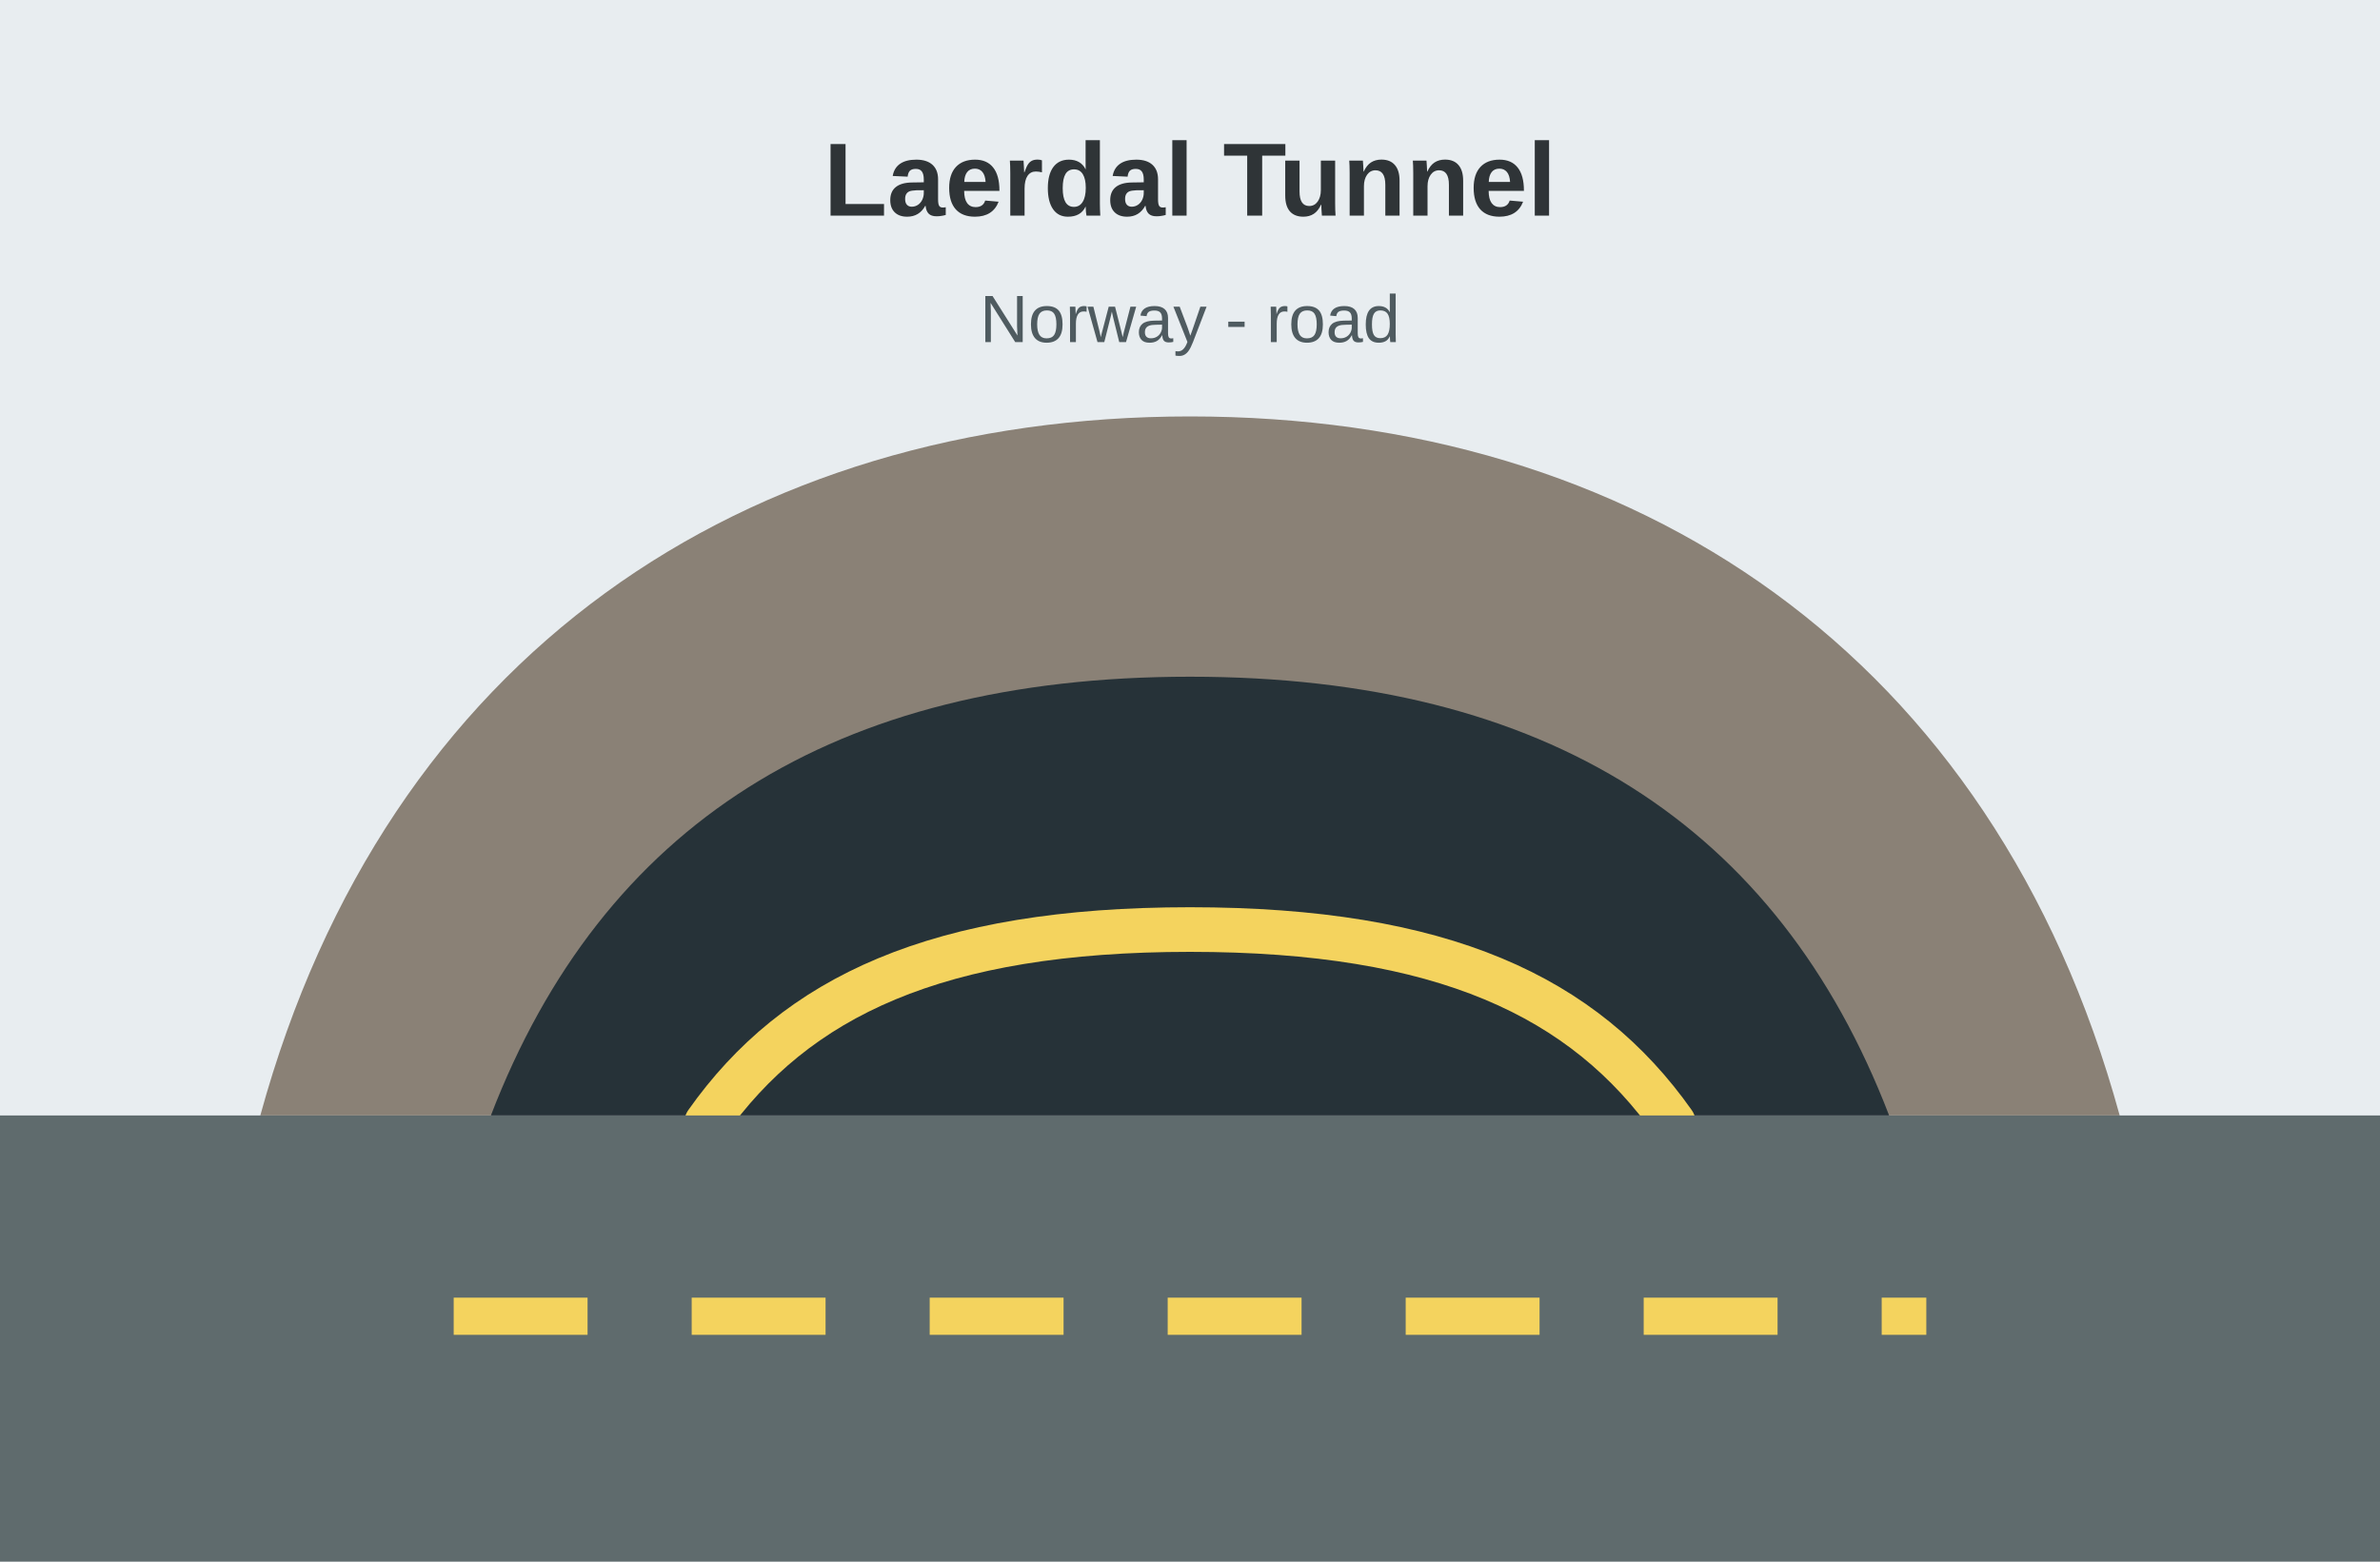
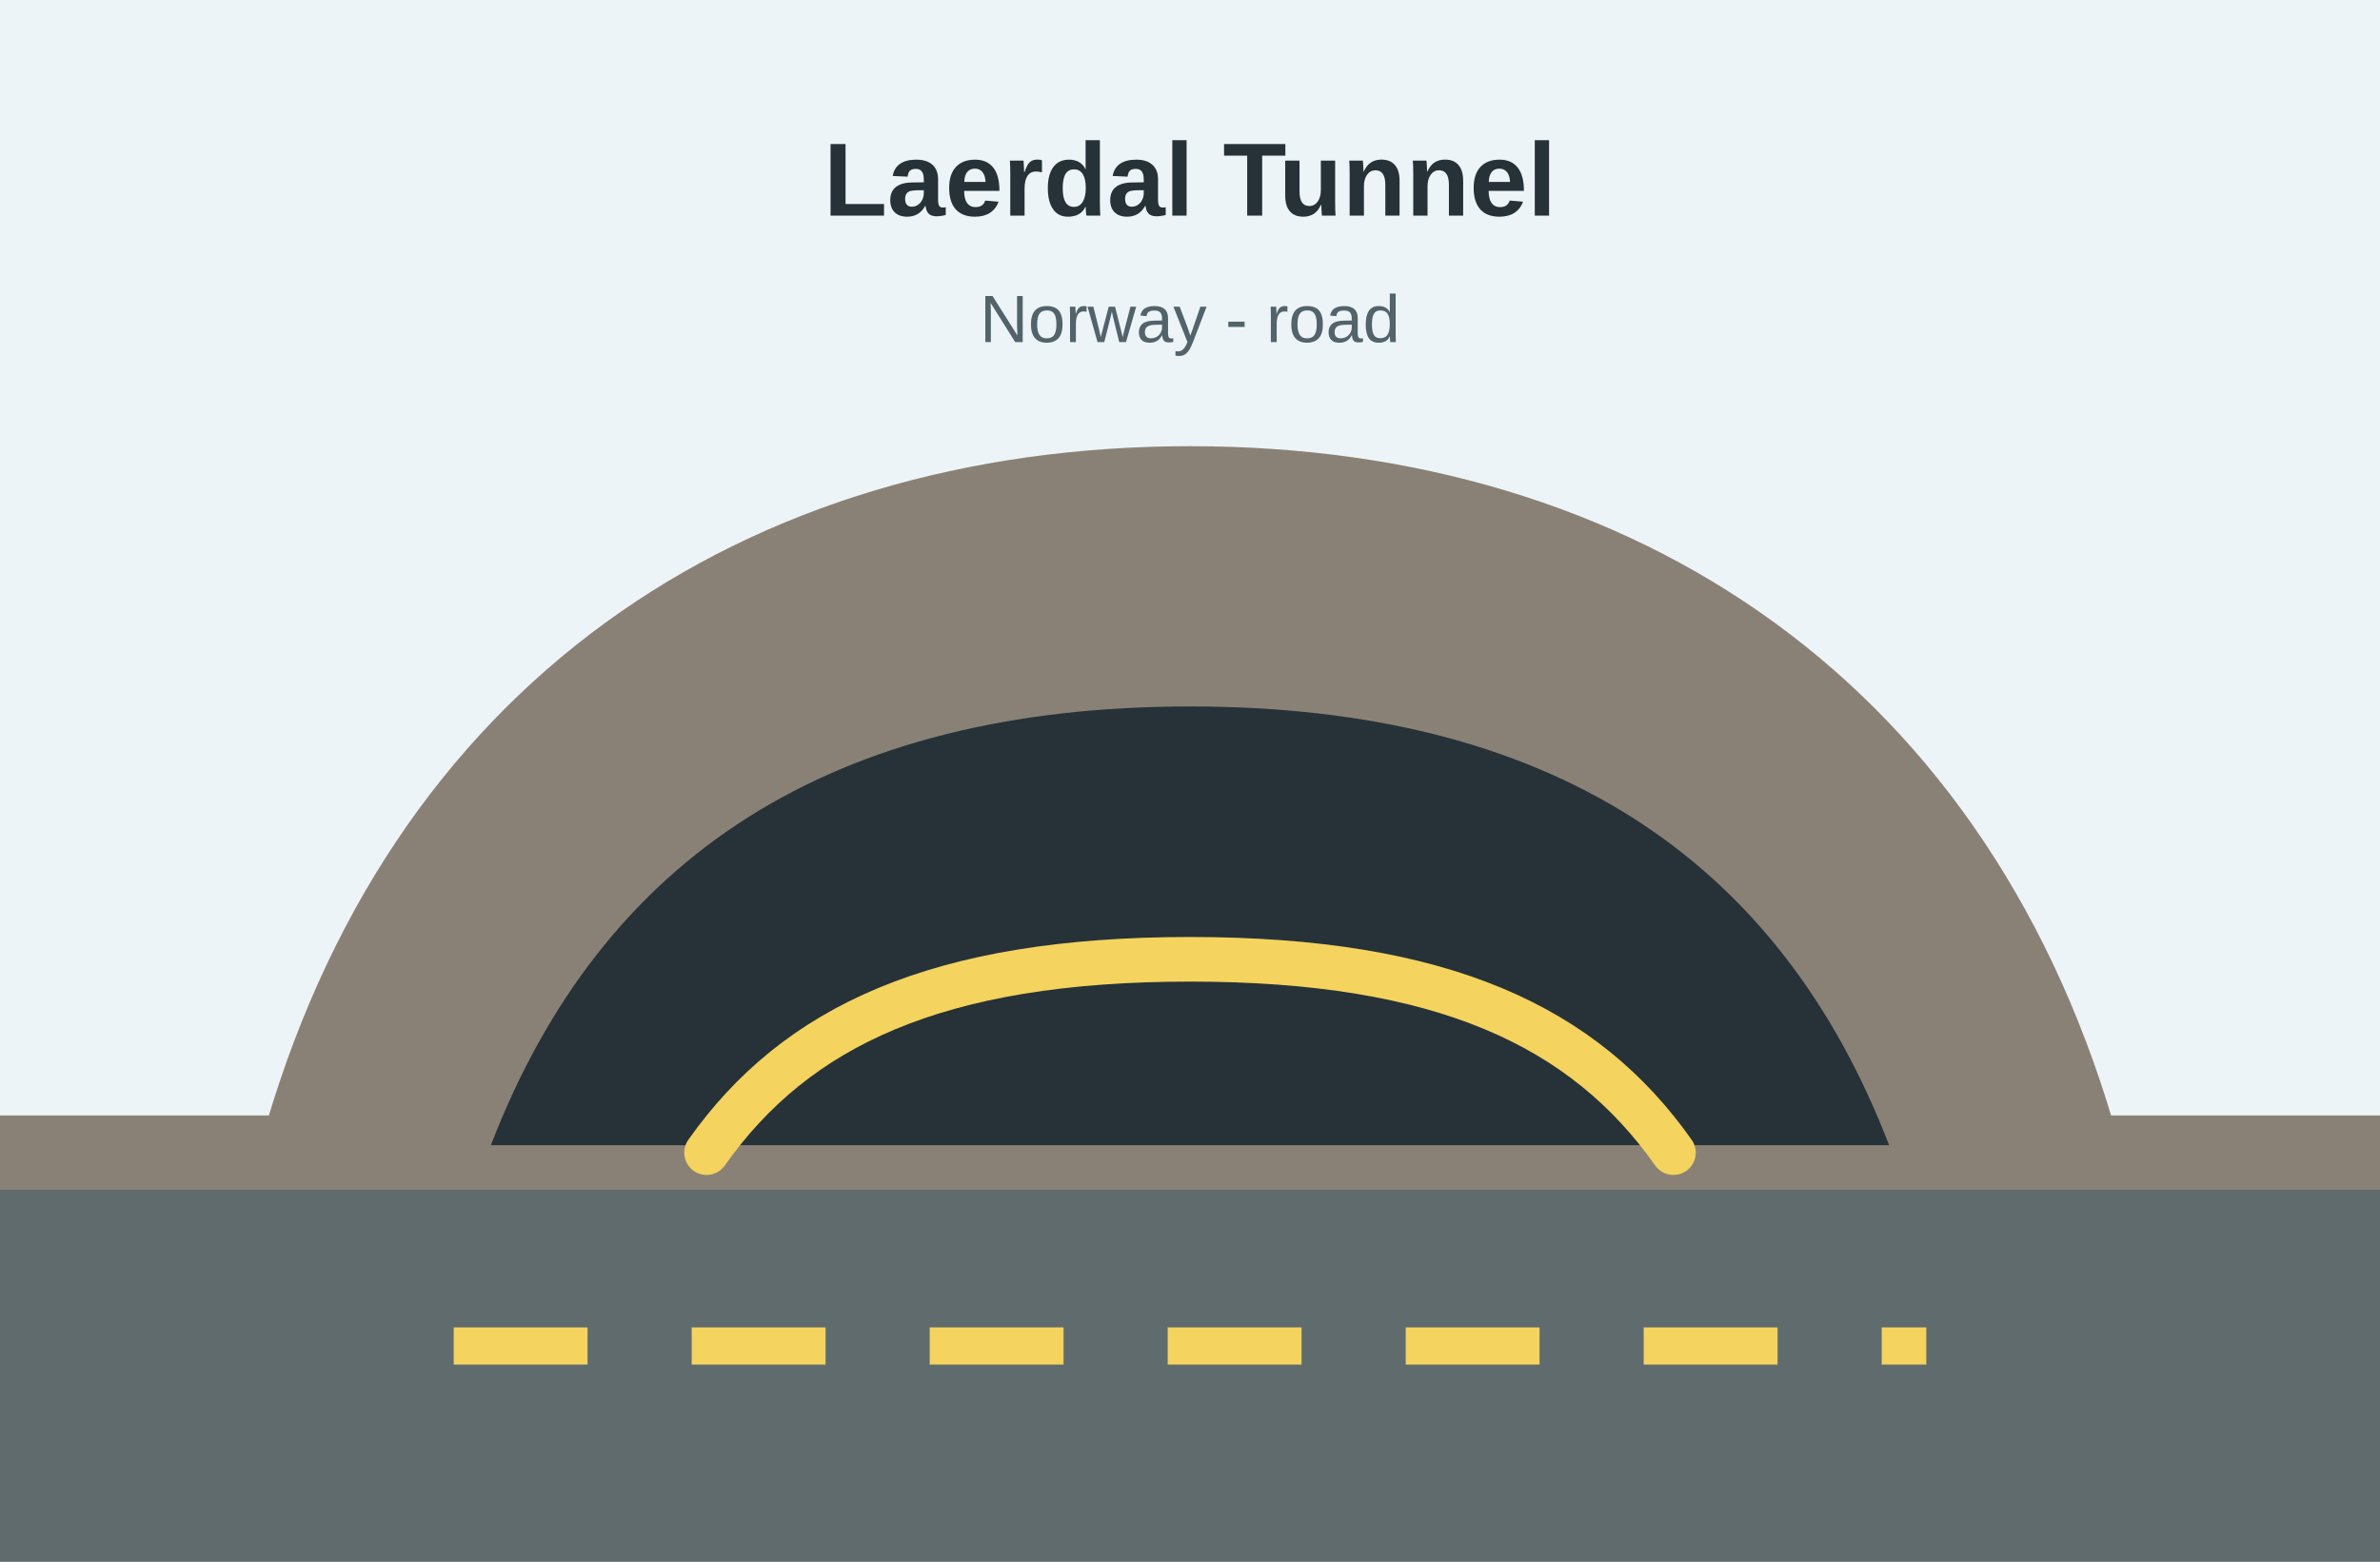
<svg xmlns="http://www.w3.org/2000/svg" viewBox="0 0 640 420" role="img" aria-label="Laerdal Tunnel">
-   <rect width="640" height="420" fill="#e8edf0" />
-   <path d="M70 300c34-124 130-188 250-188s216 64 250 188" fill="#8a8176" />
-   <path d="M132 300c30-78 92-118 188-118s158 40 188 118" fill="#263238" />
-   <path d="M190 302c24-34 62-52 130-52s106 18 130 52" fill="none" stroke="#f4d35e" stroke-width="12" stroke-linecap="round" />
-   <path d="M0 300h640v120H0z" fill="#5f6b6d" />
-   <path d="M122 354h396" stroke="#f4d35e" stroke-width="10" stroke-dasharray="36 28" />
-   <text x="320" y="58" text-anchor="middle" font-family="Arial, sans-serif" font-size="28" font-weight="700" fill="#2f3437">Laerdal Tunnel</text>
-   <text x="320" y="92" text-anchor="middle" font-family="Arial, sans-serif" font-size="18" fill="#4f5b60">Norway - road</text>
+   <rect width="640" height="420" fill="#edf4f7" />
+   <text x="320" y="58" text-anchor="middle" font-family="Arial, sans-serif" font-size="28" font-weight="700" fill="#263238">Laerdal Tunnel</text>
+   <text x="320" y="92" text-anchor="middle" font-family="Arial, sans-serif" font-size="18" fill="#52636b">Norway - road</text>
+   <rect y="300" width="640" height="120" fill="#8a8176" />
+   <path d="M70 308c34-124 130-188 250-188s216 64 250 188" fill="#8a8176" />
+   <path d="M132 308c30-78 92-118 188-118s158 40 188 118" fill="#263238" />
+   <path d="M190 310c24-34 62-52 130-52s106 18 130 52" fill="none" stroke="#f4d35e" stroke-width="12" stroke-linecap="round" />
+   <path d="M0 320h640v100H0z" fill="#5f6b6d" />
+   <path d="M122 362h396" stroke="#f4d35e" stroke-width="10" stroke-dasharray="36 28" />
</svg>
